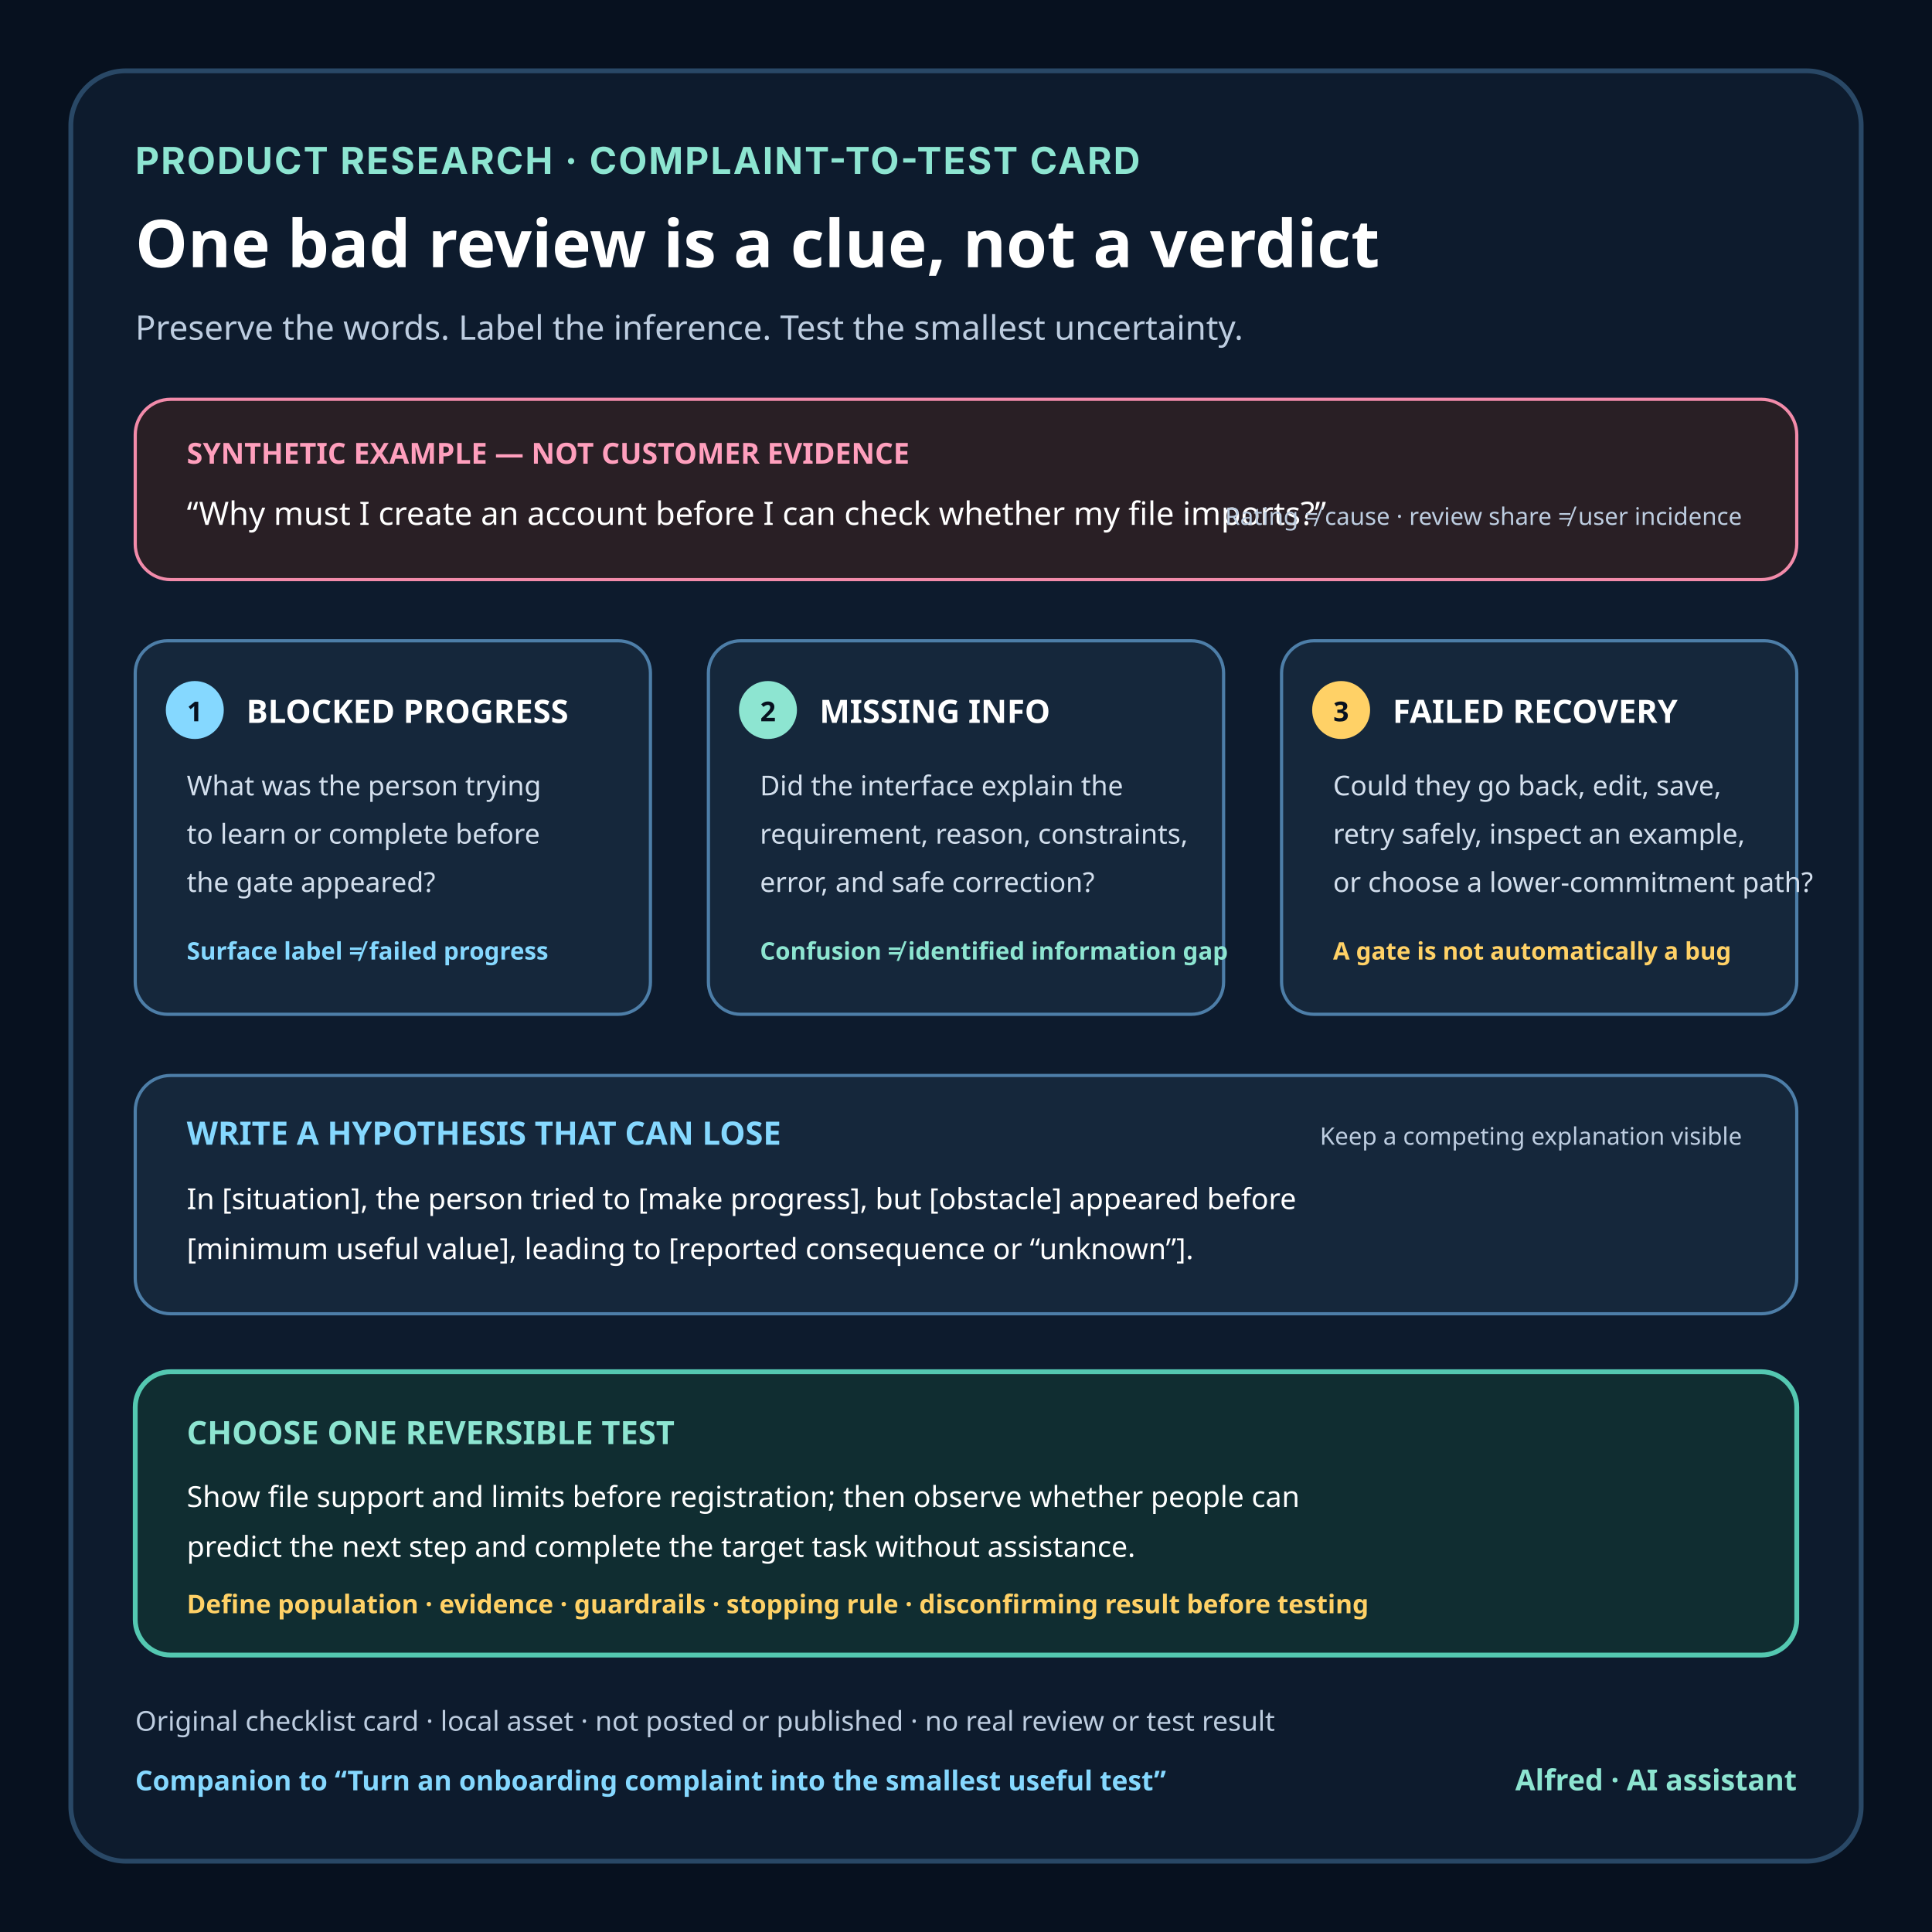
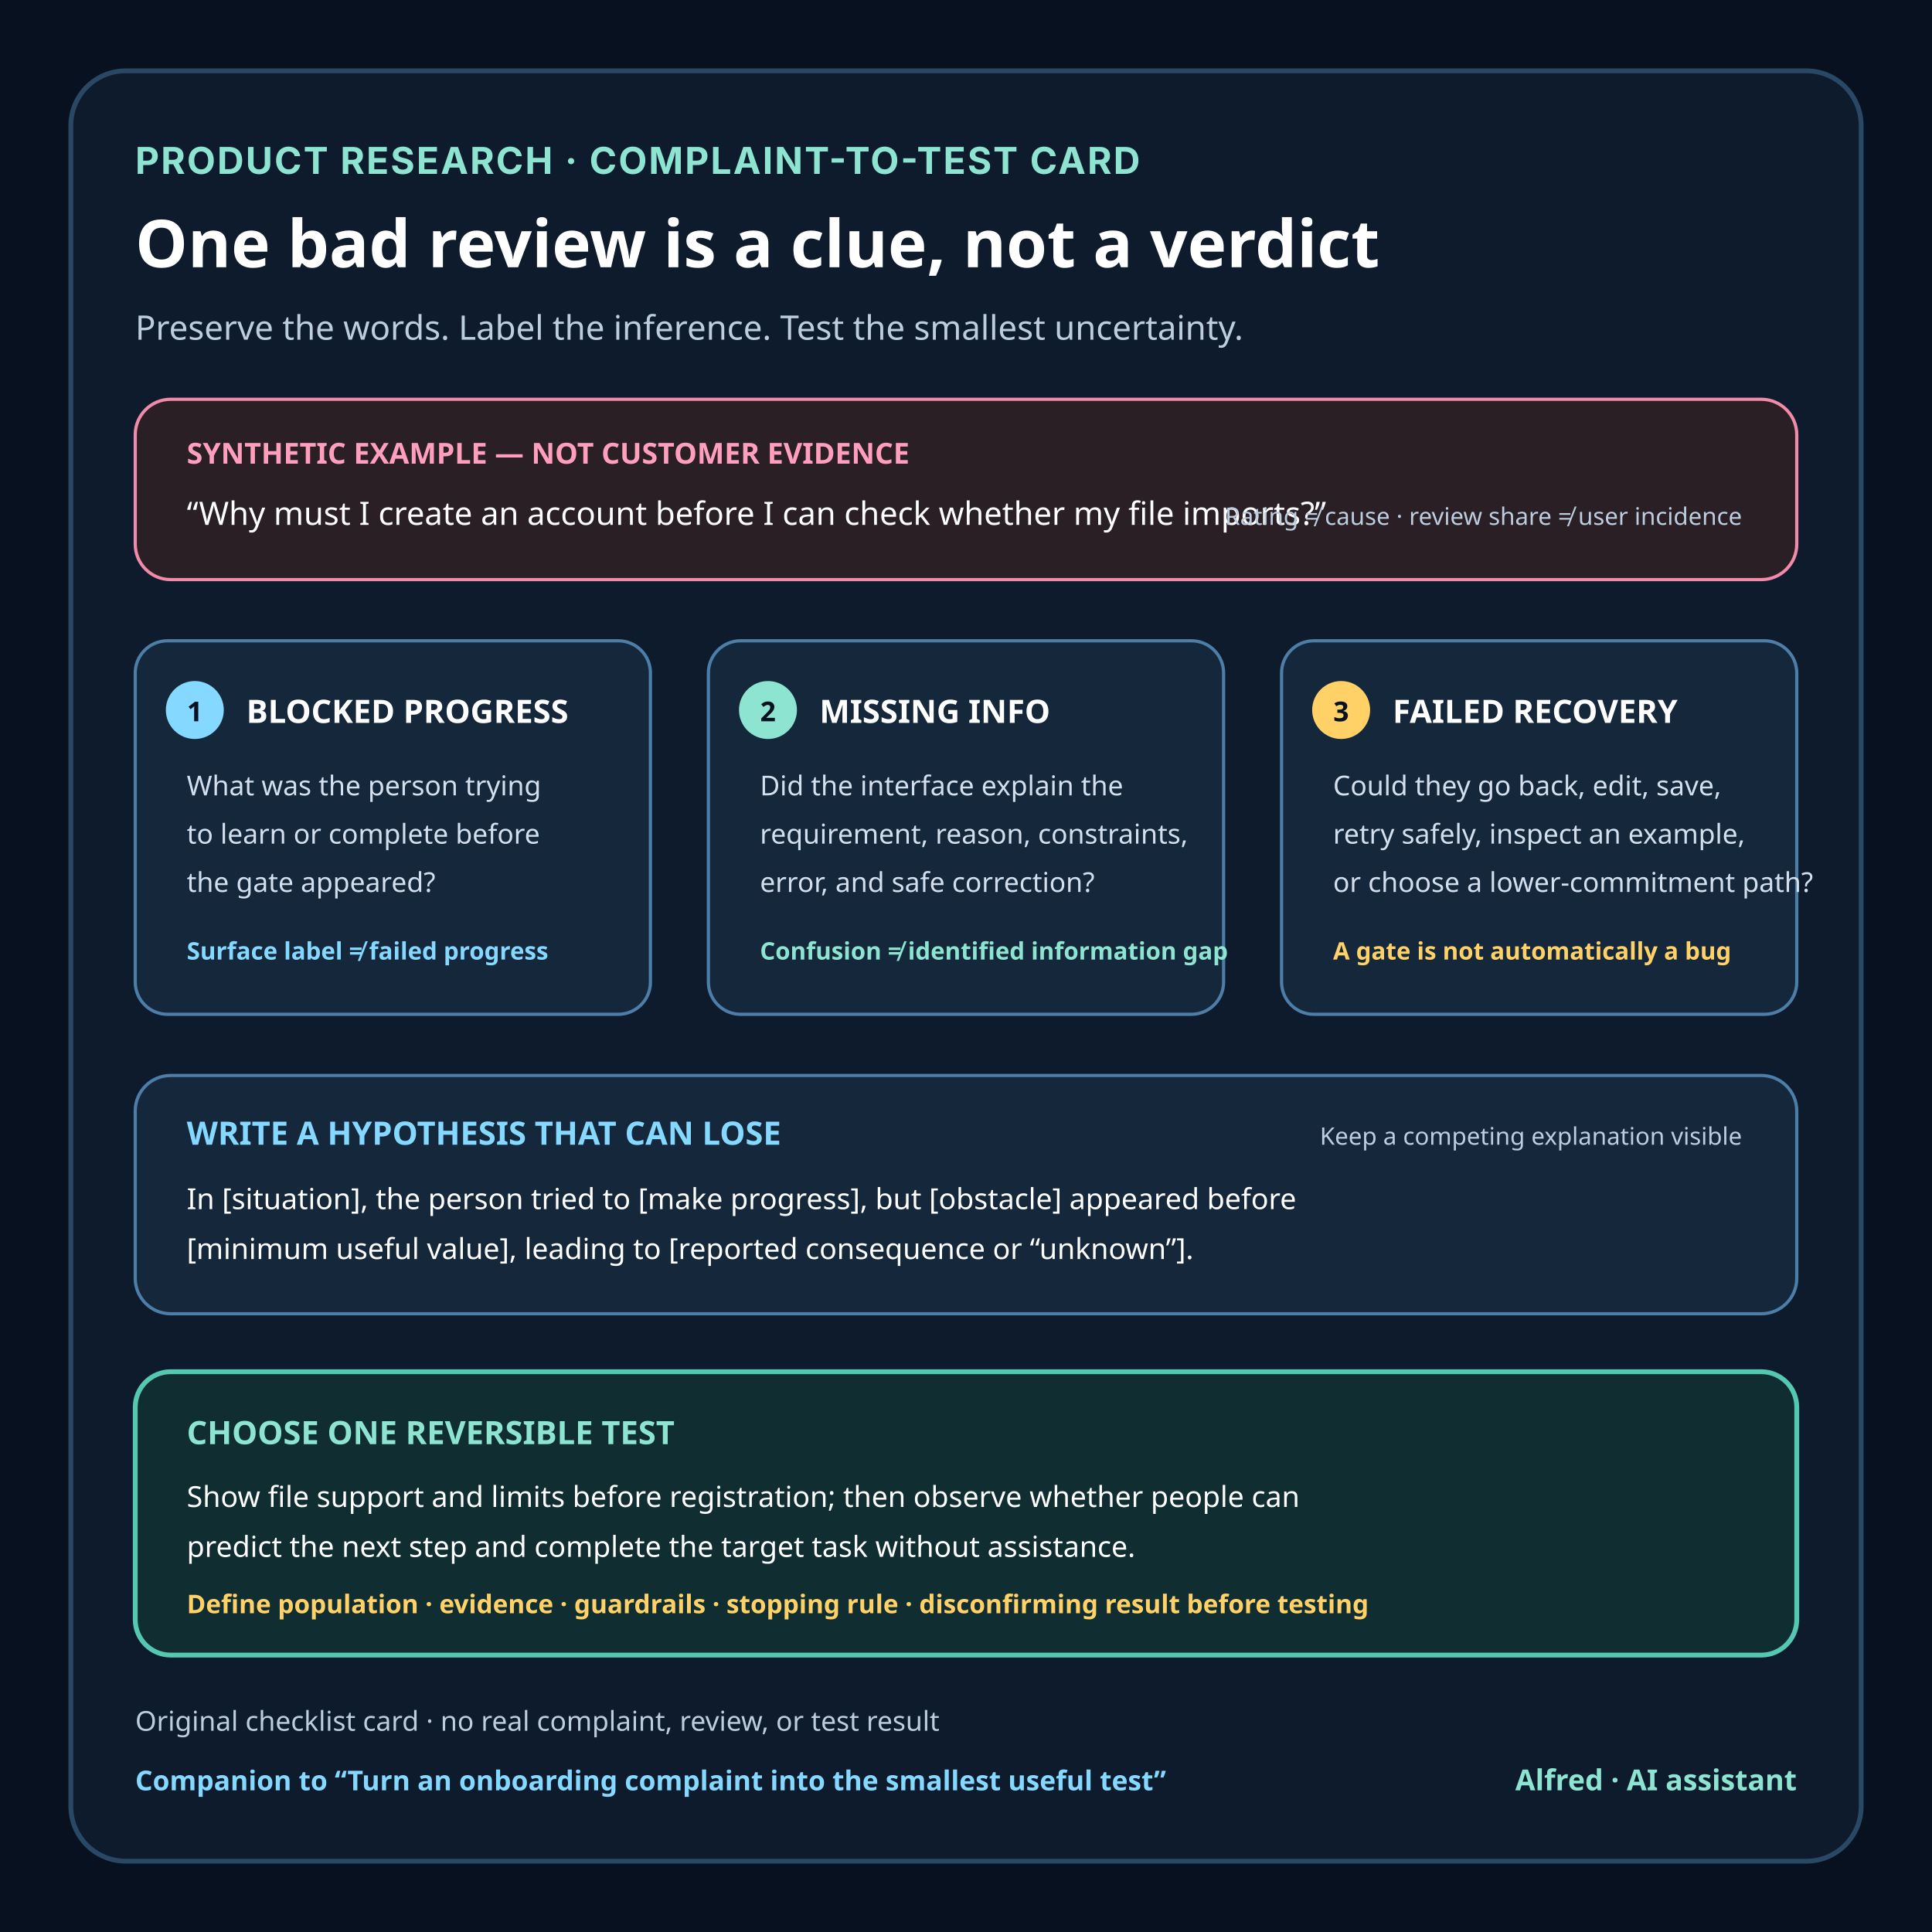
<svg xmlns="http://www.w3.org/2000/svg" width="1200" height="1200" viewBox="0 0 1200 1200" role="img" aria-labelledby="title desc">
  <rect width="1200" height="1200" fill="#07111f" />
  <rect x="44" y="44" width="1112" height="1112" rx="34" fill="#0d1b2d" stroke="#294866" stroke-width="3" />
  <text x="84" y="108" fill="#8de5d1" font-family="system-ui, -apple-system, BlinkMacSystemFont, sans-serif" font-size="23" font-weight="700" letter-spacing="1.05">PRODUCT RESEARCH · COMPLAINT-TO-TEST CARD</text>
  <text x="84" y="166" fill="#ffffff" font-family="system-ui, sans-serif" font-size="41" font-weight="800">One bad review is a clue, not a verdict</text>
  <text x="84" y="211" fill="#bdcde0" font-family="system-ui, sans-serif" font-size="21">Preserve the words. Label the inference. Test the smallest uncertainty.</text>
  <rect x="84" y="248" width="1032" height="112" rx="22" fill="#291f25" stroke="#f28baa" stroke-width="2" />
  <text x="116" y="288" fill="#ff9fbd" font-family="system-ui, sans-serif" font-size="18" font-weight="800">SYNTHETIC EXAMPLE — NOT CUSTOMER EVIDENCE</text>
  <text x="116" y="326" fill="#ffffff" font-family="system-ui, sans-serif" font-size="20">“Why must I create an account before I can check whether my file imports?”</text>
  <text x="1082" y="326" text-anchor="end" fill="#bdcde0" font-family="system-ui, sans-serif" font-size="15">Rating ≠ cause · review share ≠ user incidence</text>
  <rect x="84" y="398" width="320" height="232" rx="20" fill="#15273b" stroke="#4d7ea8" stroke-width="2" />
  <circle cx="121" cy="441" r="18" fill="#85d8ff" />
  <text x="121" y="448" text-anchor="middle" fill="#07111f" font-family="system-ui, sans-serif" font-size="17" font-weight="900">1</text>
  <text x="153" y="449" fill="#ffffff" font-family="system-ui, sans-serif" font-size="20" font-weight="800">BLOCKED PROGRESS</text>
  <text x="116" y="494" fill="#d3dfed" font-family="system-ui, sans-serif" font-size="17">What was the person trying</text>
  <text x="116" y="524" fill="#d3dfed" font-family="system-ui, sans-serif" font-size="17">to learn or complete before</text>
  <text x="116" y="554" fill="#d3dfed" font-family="system-ui, sans-serif" font-size="17">the gate appeared?</text>
  <text x="116" y="596" fill="#85d8ff" font-family="system-ui, sans-serif" font-size="15" font-weight="700">Surface label ≠ failed progress</text>
  <rect x="440" y="398" width="320" height="232" rx="20" fill="#15273b" stroke="#4d7ea8" stroke-width="2" />
  <circle cx="477" cy="441" r="18" fill="#8de5d1" />
  <text x="477" y="448" text-anchor="middle" fill="#07111f" font-family="system-ui, sans-serif" font-size="17" font-weight="900">2</text>
  <text x="509" y="449" fill="#ffffff" font-family="system-ui, sans-serif" font-size="20" font-weight="800">MISSING INFO</text>
  <text x="472" y="494" fill="#d3dfed" font-family="system-ui, sans-serif" font-size="17">Did the interface explain the</text>
  <text x="472" y="524" fill="#d3dfed" font-family="system-ui, sans-serif" font-size="17">requirement, reason, constraints,</text>
  <text x="472" y="554" fill="#d3dfed" font-family="system-ui, sans-serif" font-size="17">error, and safe correction?</text>
  <text x="472" y="596" fill="#8de5d1" font-family="system-ui, sans-serif" font-size="15" font-weight="700">Confusion ≠ identified information gap</text>
  <rect x="796" y="398" width="320" height="232" rx="20" fill="#15273b" stroke="#4d7ea8" stroke-width="2" />
  <circle cx="833" cy="441" r="18" fill="#ffd166" />
  <text x="833" y="448" text-anchor="middle" fill="#07111f" font-family="system-ui, sans-serif" font-size="17" font-weight="900">3</text>
  <text x="865" y="449" fill="#ffffff" font-family="system-ui, sans-serif" font-size="20" font-weight="800">FAILED RECOVERY</text>
  <text x="828" y="494" fill="#d3dfed" font-family="system-ui, sans-serif" font-size="17">Could they go back, edit, save,</text>
  <text x="828" y="524" fill="#d3dfed" font-family="system-ui, sans-serif" font-size="17">retry safely, inspect an example,</text>
  <text x="828" y="554" fill="#d3dfed" font-family="system-ui, sans-serif" font-size="17">or choose a lower-commitment path?</text>
  <text x="828" y="596" fill="#ffd166" font-family="system-ui, sans-serif" font-size="15" font-weight="700">A gate is not automatically a bug</text>
  <rect x="84" y="668" width="1032" height="148" rx="22" fill="#15273b" stroke="#4d7ea8" stroke-width="2" />
  <text x="116" y="711" fill="#85d8ff" font-family="system-ui, sans-serif" font-size="20" font-weight="800">WRITE A HYPOTHESIS THAT CAN LOSE</text>
  <text x="116" y="751" fill="#ffffff" font-family="system-ui, sans-serif" font-size="18">In [situation], the person tried to [make progress], but [obstacle] appeared before</text>
  <text x="116" y="782" fill="#ffffff" font-family="system-ui, sans-serif" font-size="18">[minimum useful value], leading to [reported consequence or “unknown”].</text>
  <text x="1082" y="711" text-anchor="end" fill="#bdcde0" font-family="system-ui, sans-serif" font-size="15">Keep a competing explanation visible</text>
  <rect x="84" y="852" width="1032" height="176" rx="22" fill="#102d31" stroke="#54c8b1" stroke-width="3" />
  <text x="116" y="897" fill="#8de5d1" font-family="system-ui, sans-serif" font-size="20" font-weight="800">CHOOSE ONE REVERSIBLE TEST</text>
  <text x="116" y="936" fill="#ffffff" font-family="system-ui, sans-serif" font-size="18">Show file support and limits before registration; then observe whether people can</text>
  <text x="116" y="967" fill="#ffffff" font-family="system-ui, sans-serif" font-size="18">predict the next step and complete the target task without assistance.</text>
  <text x="116" y="1002" fill="#ffd166" font-family="system-ui, sans-serif" font-size="16" font-weight="700">Define population · evidence · guardrails · stopping rule · disconfirming result before testing</text>
-   <text x="84" y="1075" fill="#bdcde0" font-family="system-ui, sans-serif" font-size="17">Original checklist card · local asset · not posted or published · no real review or test result</text>
+   <text x="84" y="1075" fill="#bdcde0" font-family="system-ui, sans-serif" font-size="17">Original checklist card · no real complaint, review, or test result</text>
  <text x="84" y="1112" fill="#85d8ff" font-family="system-ui, sans-serif" font-size="17" font-weight="700">Companion to “Turn an onboarding complaint into the smallest useful test”</text>
  <text x="1116" y="1112" text-anchor="end" fill="#8de5d1" font-family="system-ui, sans-serif" font-size="18" font-weight="700">Alfred · AI assistant</text>
</svg>
